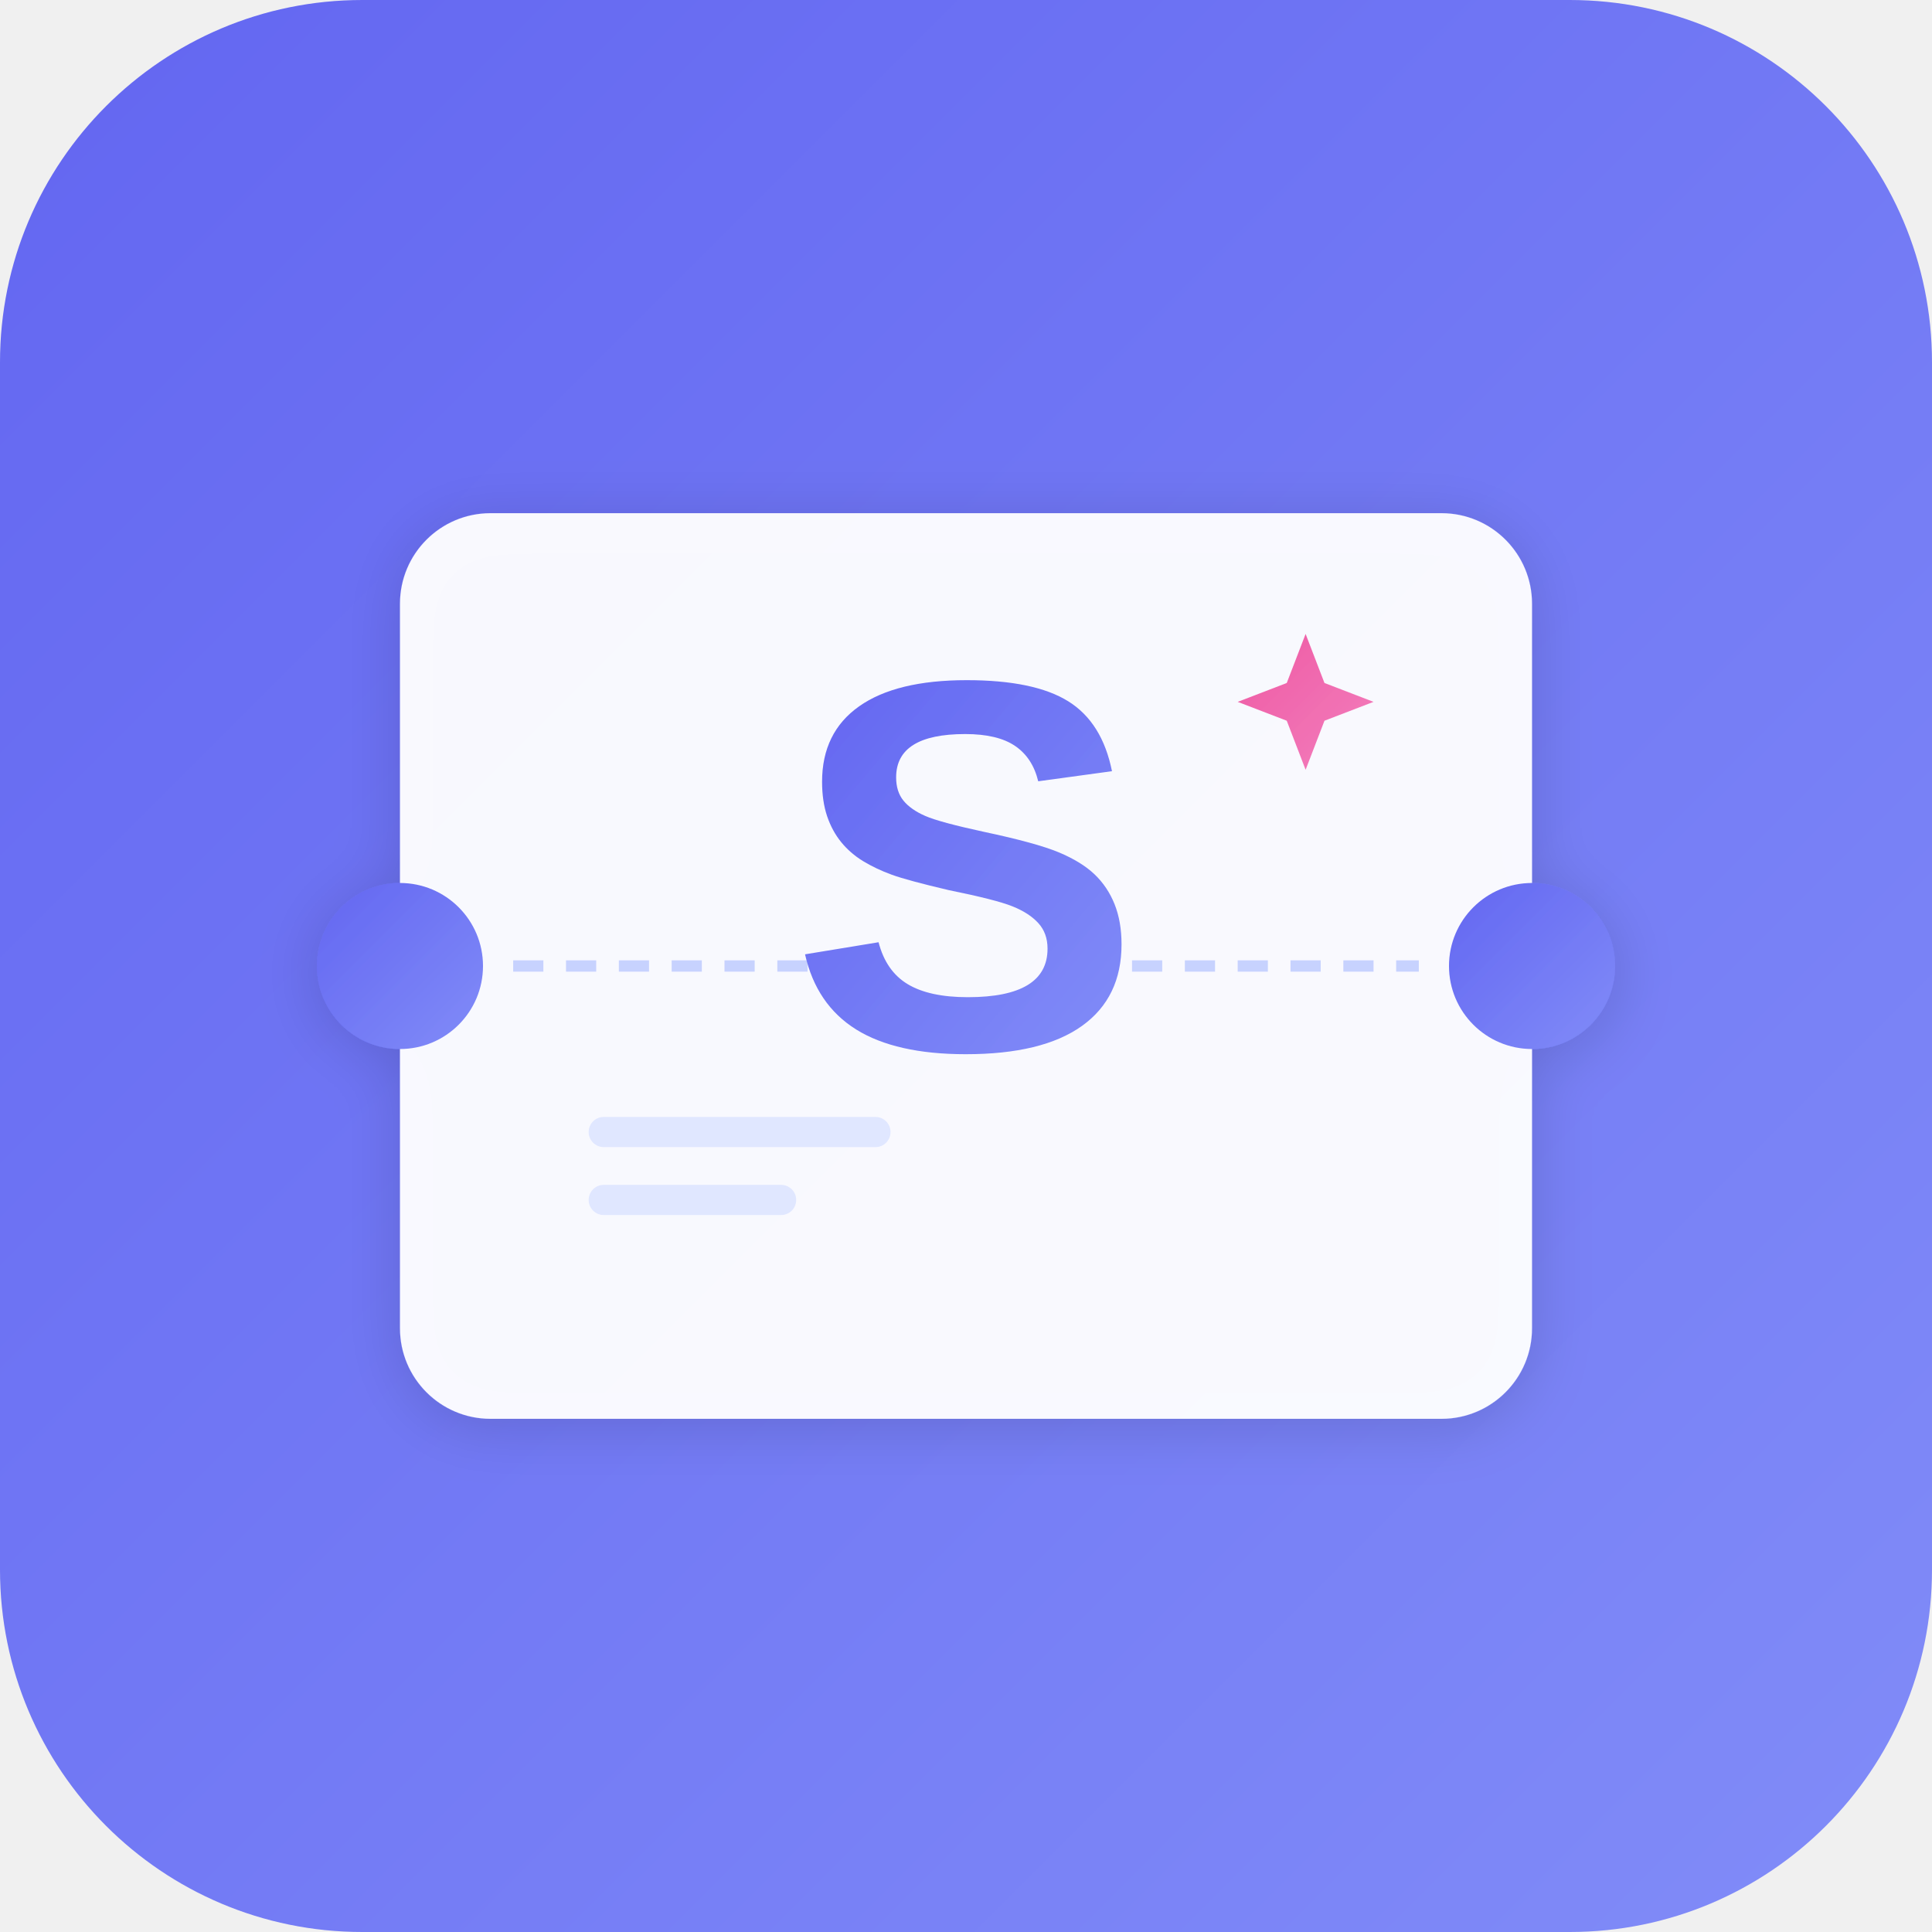
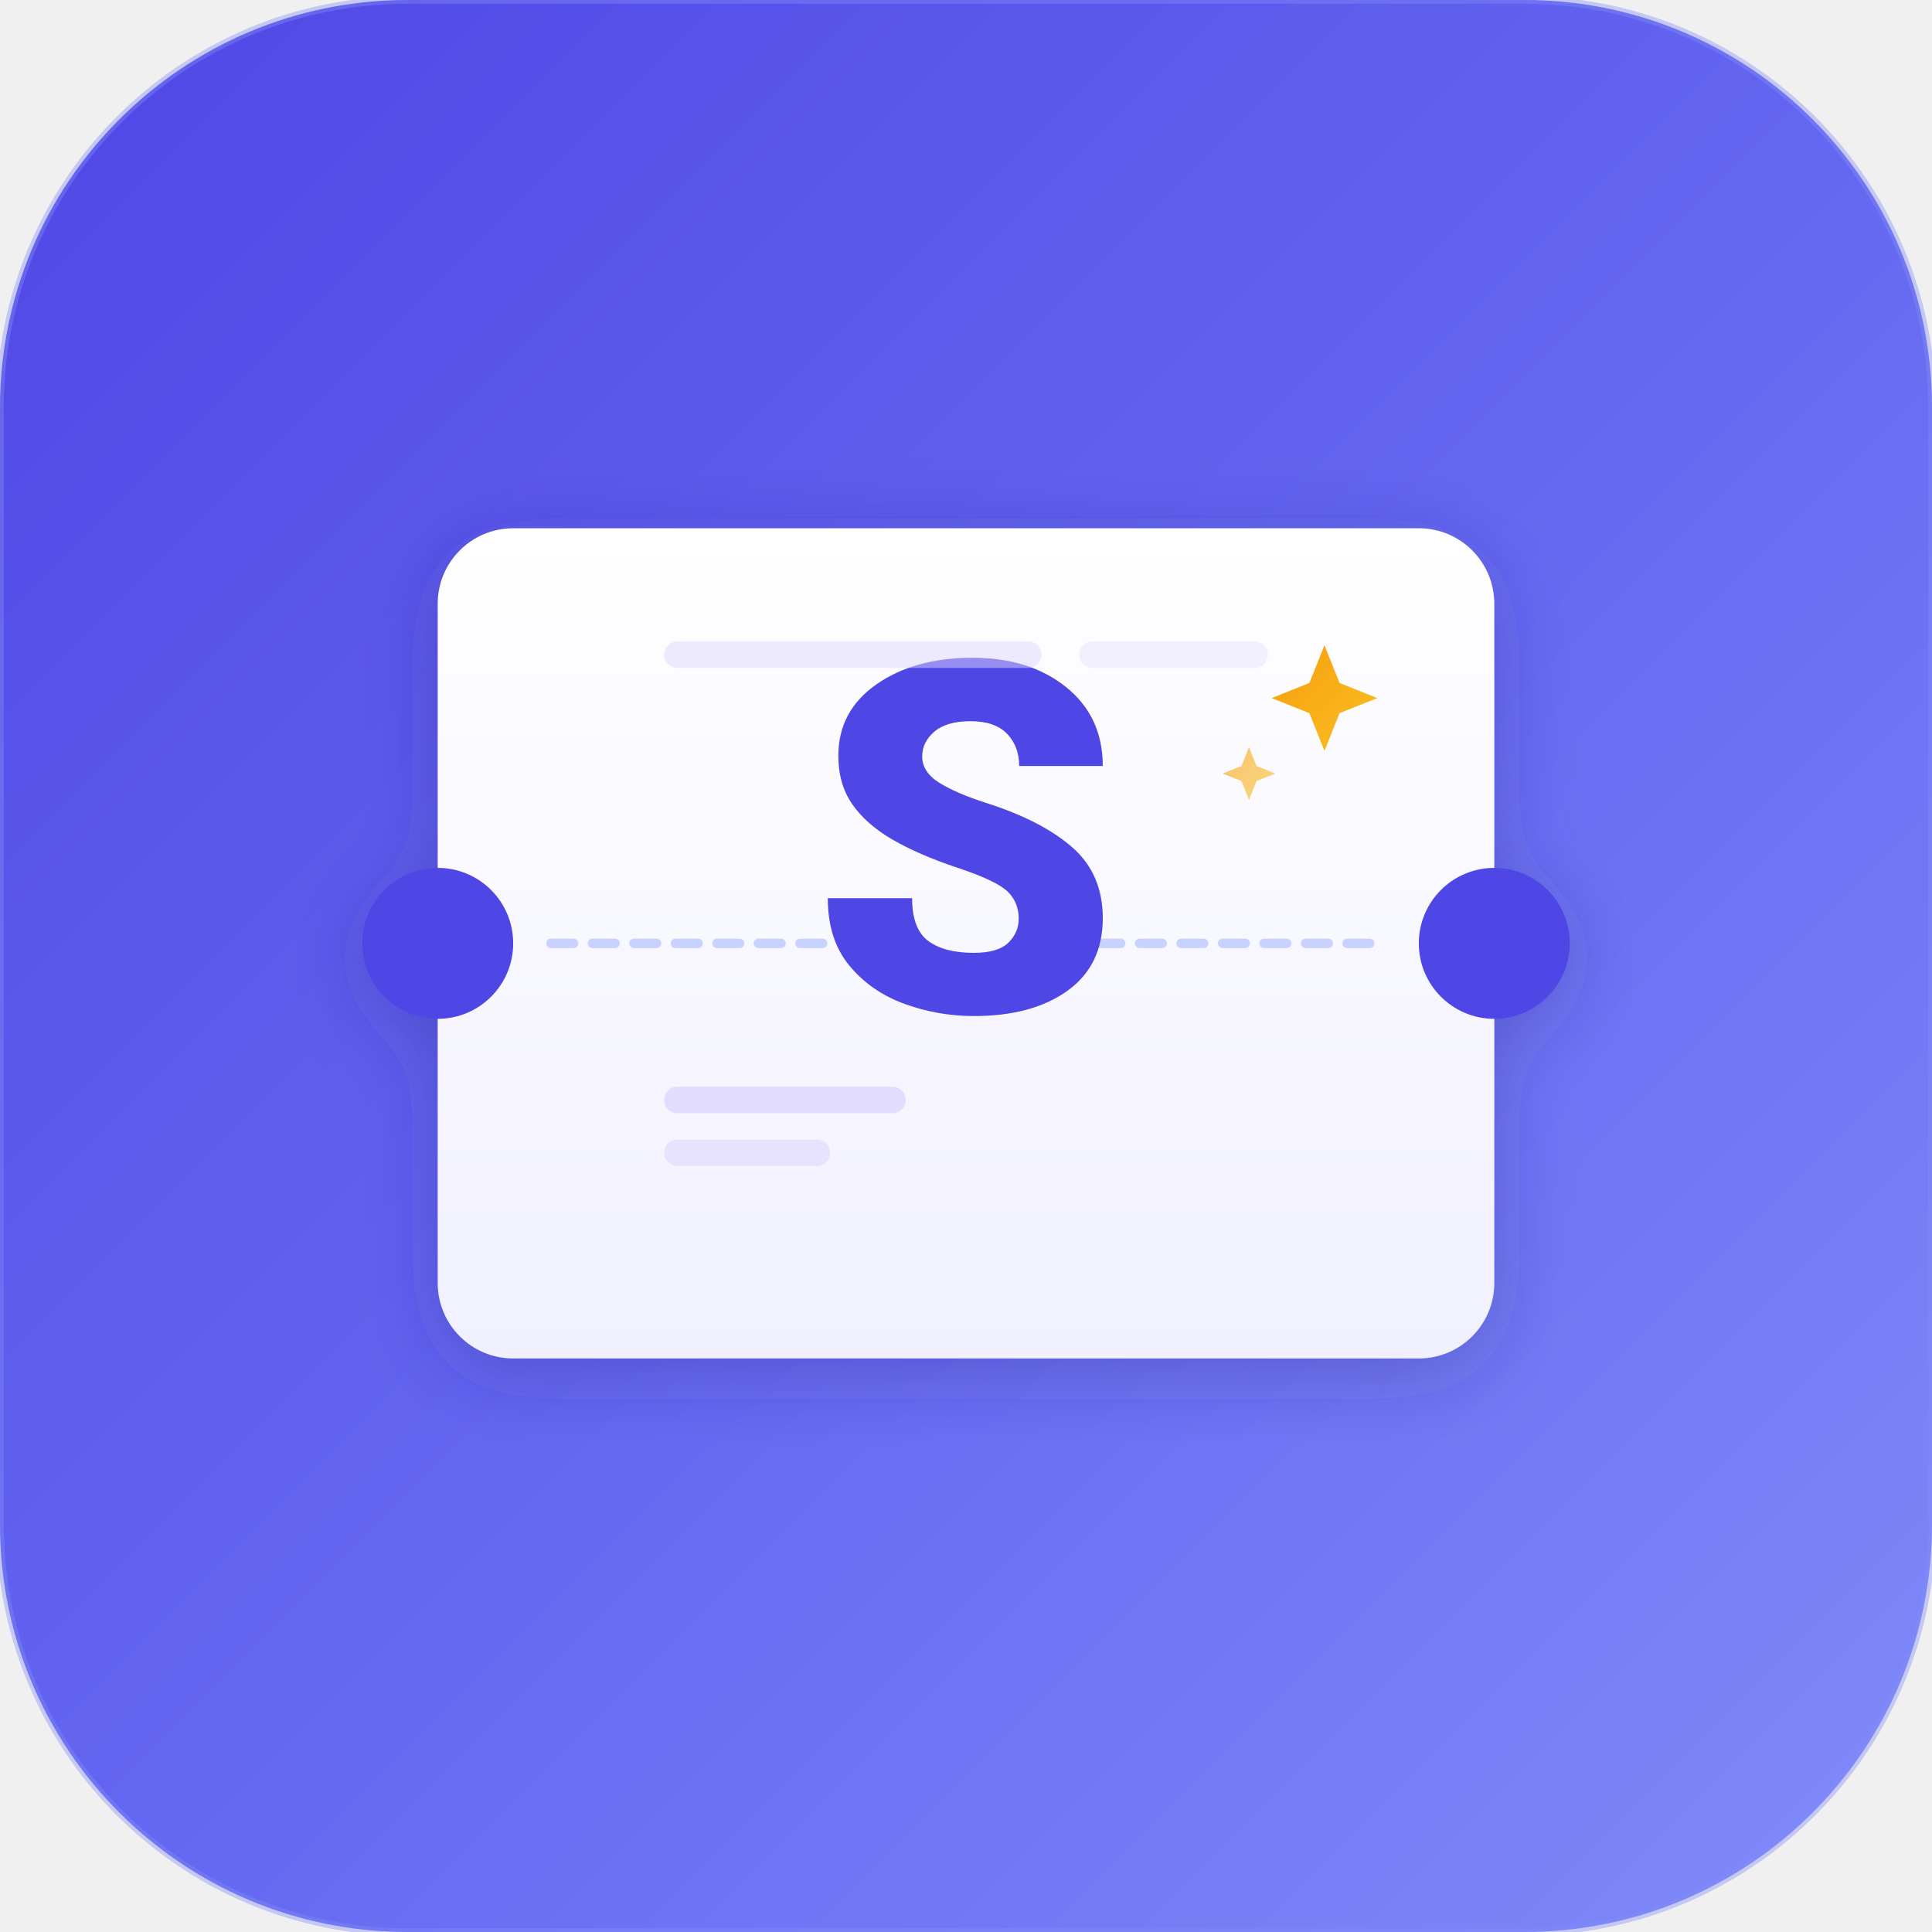
<svg xmlns="http://www.w3.org/2000/svg" viewBox="0 0 512 512">
  <defs>
    <linearGradient id="bg" x1="0%" y1="0%" x2="100%" y2="100%">
-       <stop offset="0%" style="stop-color:#6366f1" />
+       <stop offset="0%" style="stop-color:#4f46e5" />
+       <stop offset="50%" style="stop-color:#6366f1" />
      <stop offset="100%" style="stop-color:#818cf8" />
    </linearGradient>
+     <linearGradient id="ticket" x1="0%" y1="0%" x2="0%" y2="100%">
+       <stop offset="0%" style="stop-color:#ffffff" />
+       <stop offset="100%" style="stop-color:#f1f0ff" />
+     </linearGradient>
    <linearGradient id="accent" x1="0%" y1="0%" x2="100%" y2="100%">
-       <stop offset="0%" style="stop-color:#ec4899" />
-       <stop offset="100%" style="stop-color:#f472b6" />
+       <stop offset="0%" style="stop-color:#f59e0b" />
+       <stop offset="100%" style="stop-color:#fbbf24" />
    </linearGradient>
-     <filter id="shadow" x="-10%" y="-10%" width="120%" height="120%">
-       <feDropShadow dx="0" dy="2" stdDeviation="8" flood-color="#000" flood-opacity="0.15" />
+     <filter id="shadow">
+       <feDropShadow dx="0" dy="4" stdDeviation="10" flood-color="#312e81" flood-opacity="0.3" />
    </filter>
+     <clipPath id="notchClip">
+       <rect width="300" height="240" rx="20" />
+       <rect x="-22" y="98" width="44" height="44" rx="22" />
+       <rect x="278" y="98" width="44" height="44" rx="22" />
+     </clipPath>
  </defs>
-   <rect width="512" height="512" rx="96" ry="96" fill="url(#bg)" />
-   <g transform="translate(256,256)" filter="url(#shadow)">
-     <rect x="-150" y="-120" width="300" height="240" rx="24" fill="white" opacity="0.95" />
-     <circle cx="-150" cy="0" r="22" fill="url(#bg)" />
-     <circle cx="150" cy="0" r="22" fill="url(#bg)" />
-     <line x1="-120" y1="0" x2="-30" y2="0" stroke="#c7d2fe" stroke-width="3" stroke-dasharray="8,6" />
-     <line x1="30" y1="0" x2="120" y2="0" stroke="#c7d2fe" stroke-width="3" stroke-dasharray="8,6" />
-     <text x="0" y="22" text-anchor="middle" font-family="Arial,Helvetica,sans-serif" font-weight="900" font-size="140" fill="url(#bg)">S</text>
-     <g transform="translate(90,-70)">
-       <path d="M0,-18 L5,-5 18,0 5,5 0,18 -5,5 -18,0 -5,-5Z" fill="url(#accent)" opacity="0.9" />
+   <rect width="512" height="512" rx="108" ry="108" fill="url(#bg)" />
+   <rect width="512" height="512" rx="108" ry="108" fill="none" stroke="#818cf8" stroke-width="2" opacity="0.4" />
+   <g transform="translate(256,250)" filter="url(#shadow)">
+     <rect x="-140" y="-110" width="280" height="220" rx="20" fill="url(#ticket)" />
+     <circle cx="-140" cy="0" r="20" fill="#4f46e5" />
+     <circle cx="140" cy="0" r="20" fill="#4f46e5" />
+     <line x1="-110" y1="0" x2="-24" y2="0" stroke="#c7d2fe" stroke-width="2.5" stroke-dasharray="6,5" stroke-linecap="round" />
+     <line x1="24" y1="0" x2="110" y2="0" stroke="#c7d2fe" stroke-width="2.5" stroke-dasharray="6,5" stroke-linecap="round" />
+     <text x="0" y="18" text-anchor="middle" font-family="'Segoe UI',Roboto,Arial,sans-serif" font-weight="800" font-size="130" fill="#4f46e5" letter-spacing="-4">S</text>
+     <rect x="-80" y="38" width="64" height="7" rx="3.5" fill="#ddd6fe" opacity="0.8" />
+     <rect x="-80" y="52" width="44" height="7" rx="3.5" fill="#ddd6fe" opacity="0.6" />
+     <rect x="-80" y="-80" width="100" height="7" rx="3.5" fill="#ddd6fe" opacity="0.5" />
+     <rect x="30" y="-80" width="50" height="7" rx="3.5" fill="#ddd6fe" opacity="0.35" />
+     <g transform="translate(95,-65)">
+       <path d="M0,-14 L4,-4 14,0 4,4 0,14 -4,4 -14,0 -4,-4Z" fill="url(#accent)" />
    </g>
-     <rect x="-100" y="40" width="80" height="8" rx="4" fill="#e0e7ff" />
-     <rect x="-100" y="58" width="55" height="8" rx="4" fill="#e0e7ff" />
+     <g transform="translate(75,-45) scale(0.5)">
+       <path d="M0,-14 L4,-4 14,0 4,4 0,14 -4,4 -14,0 -4,-4Z" fill="url(#accent)" opacity="0.6" />
+     </g>
  </g>
</svg>
